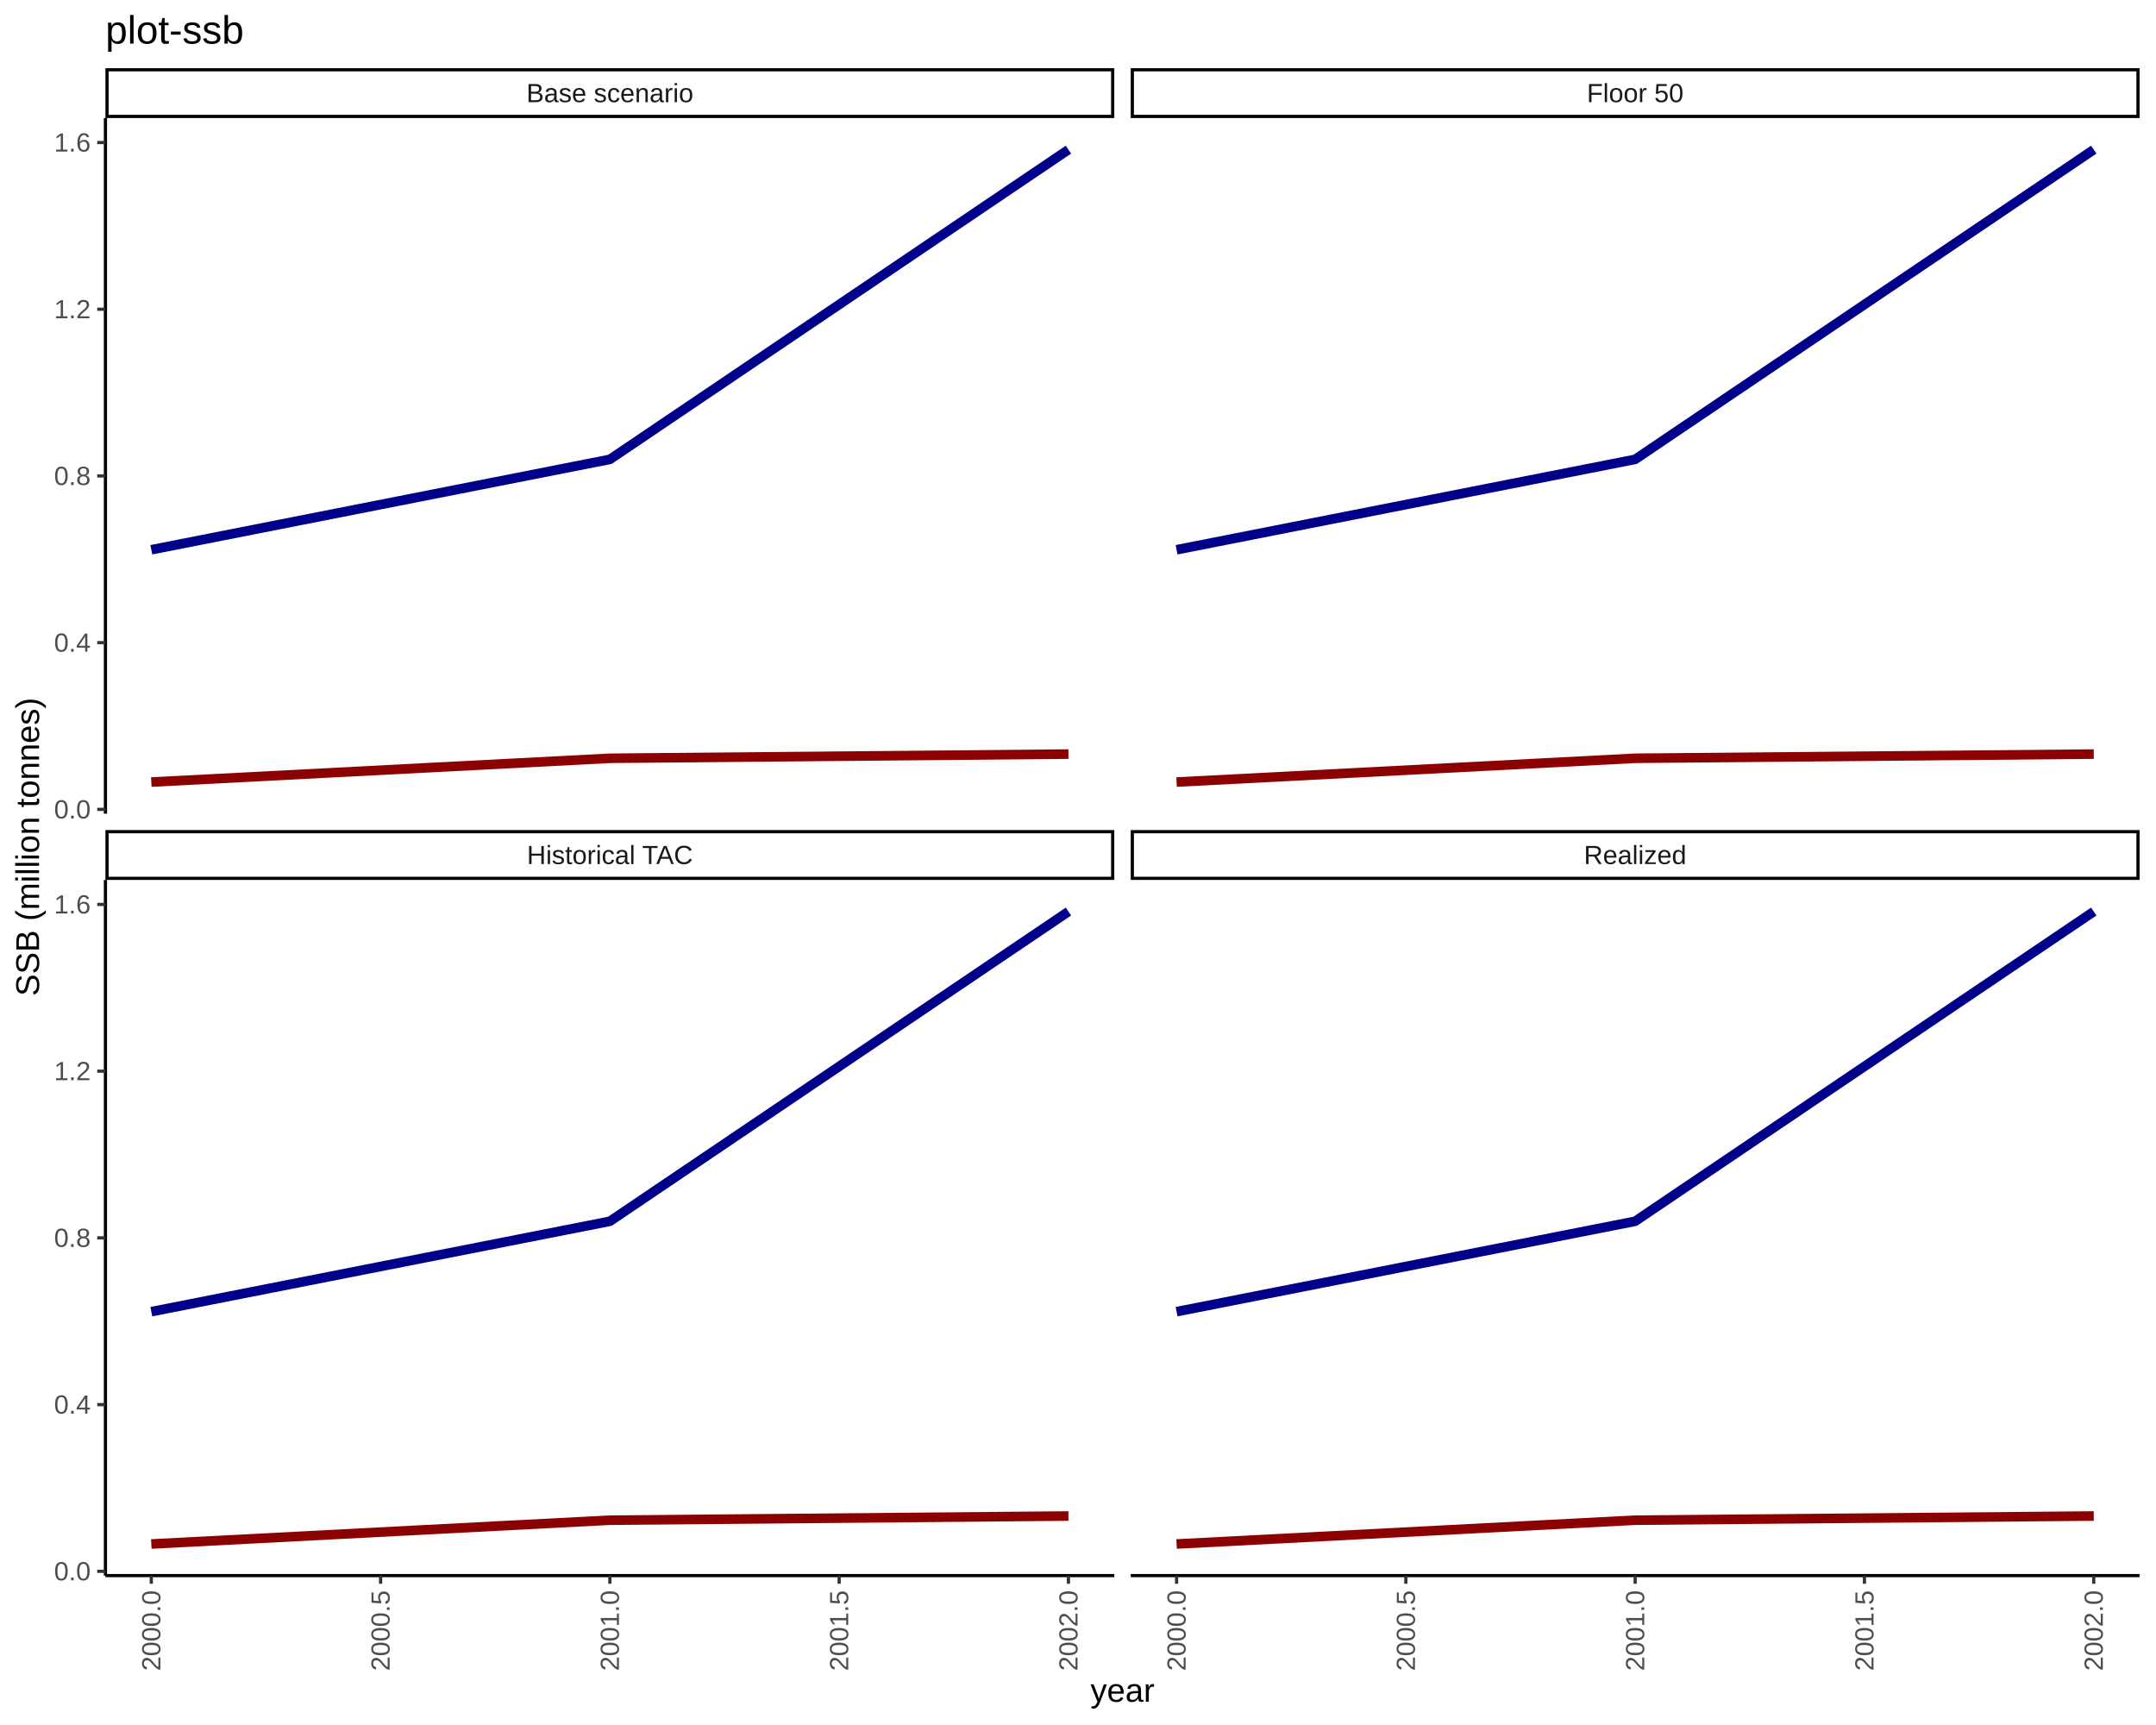
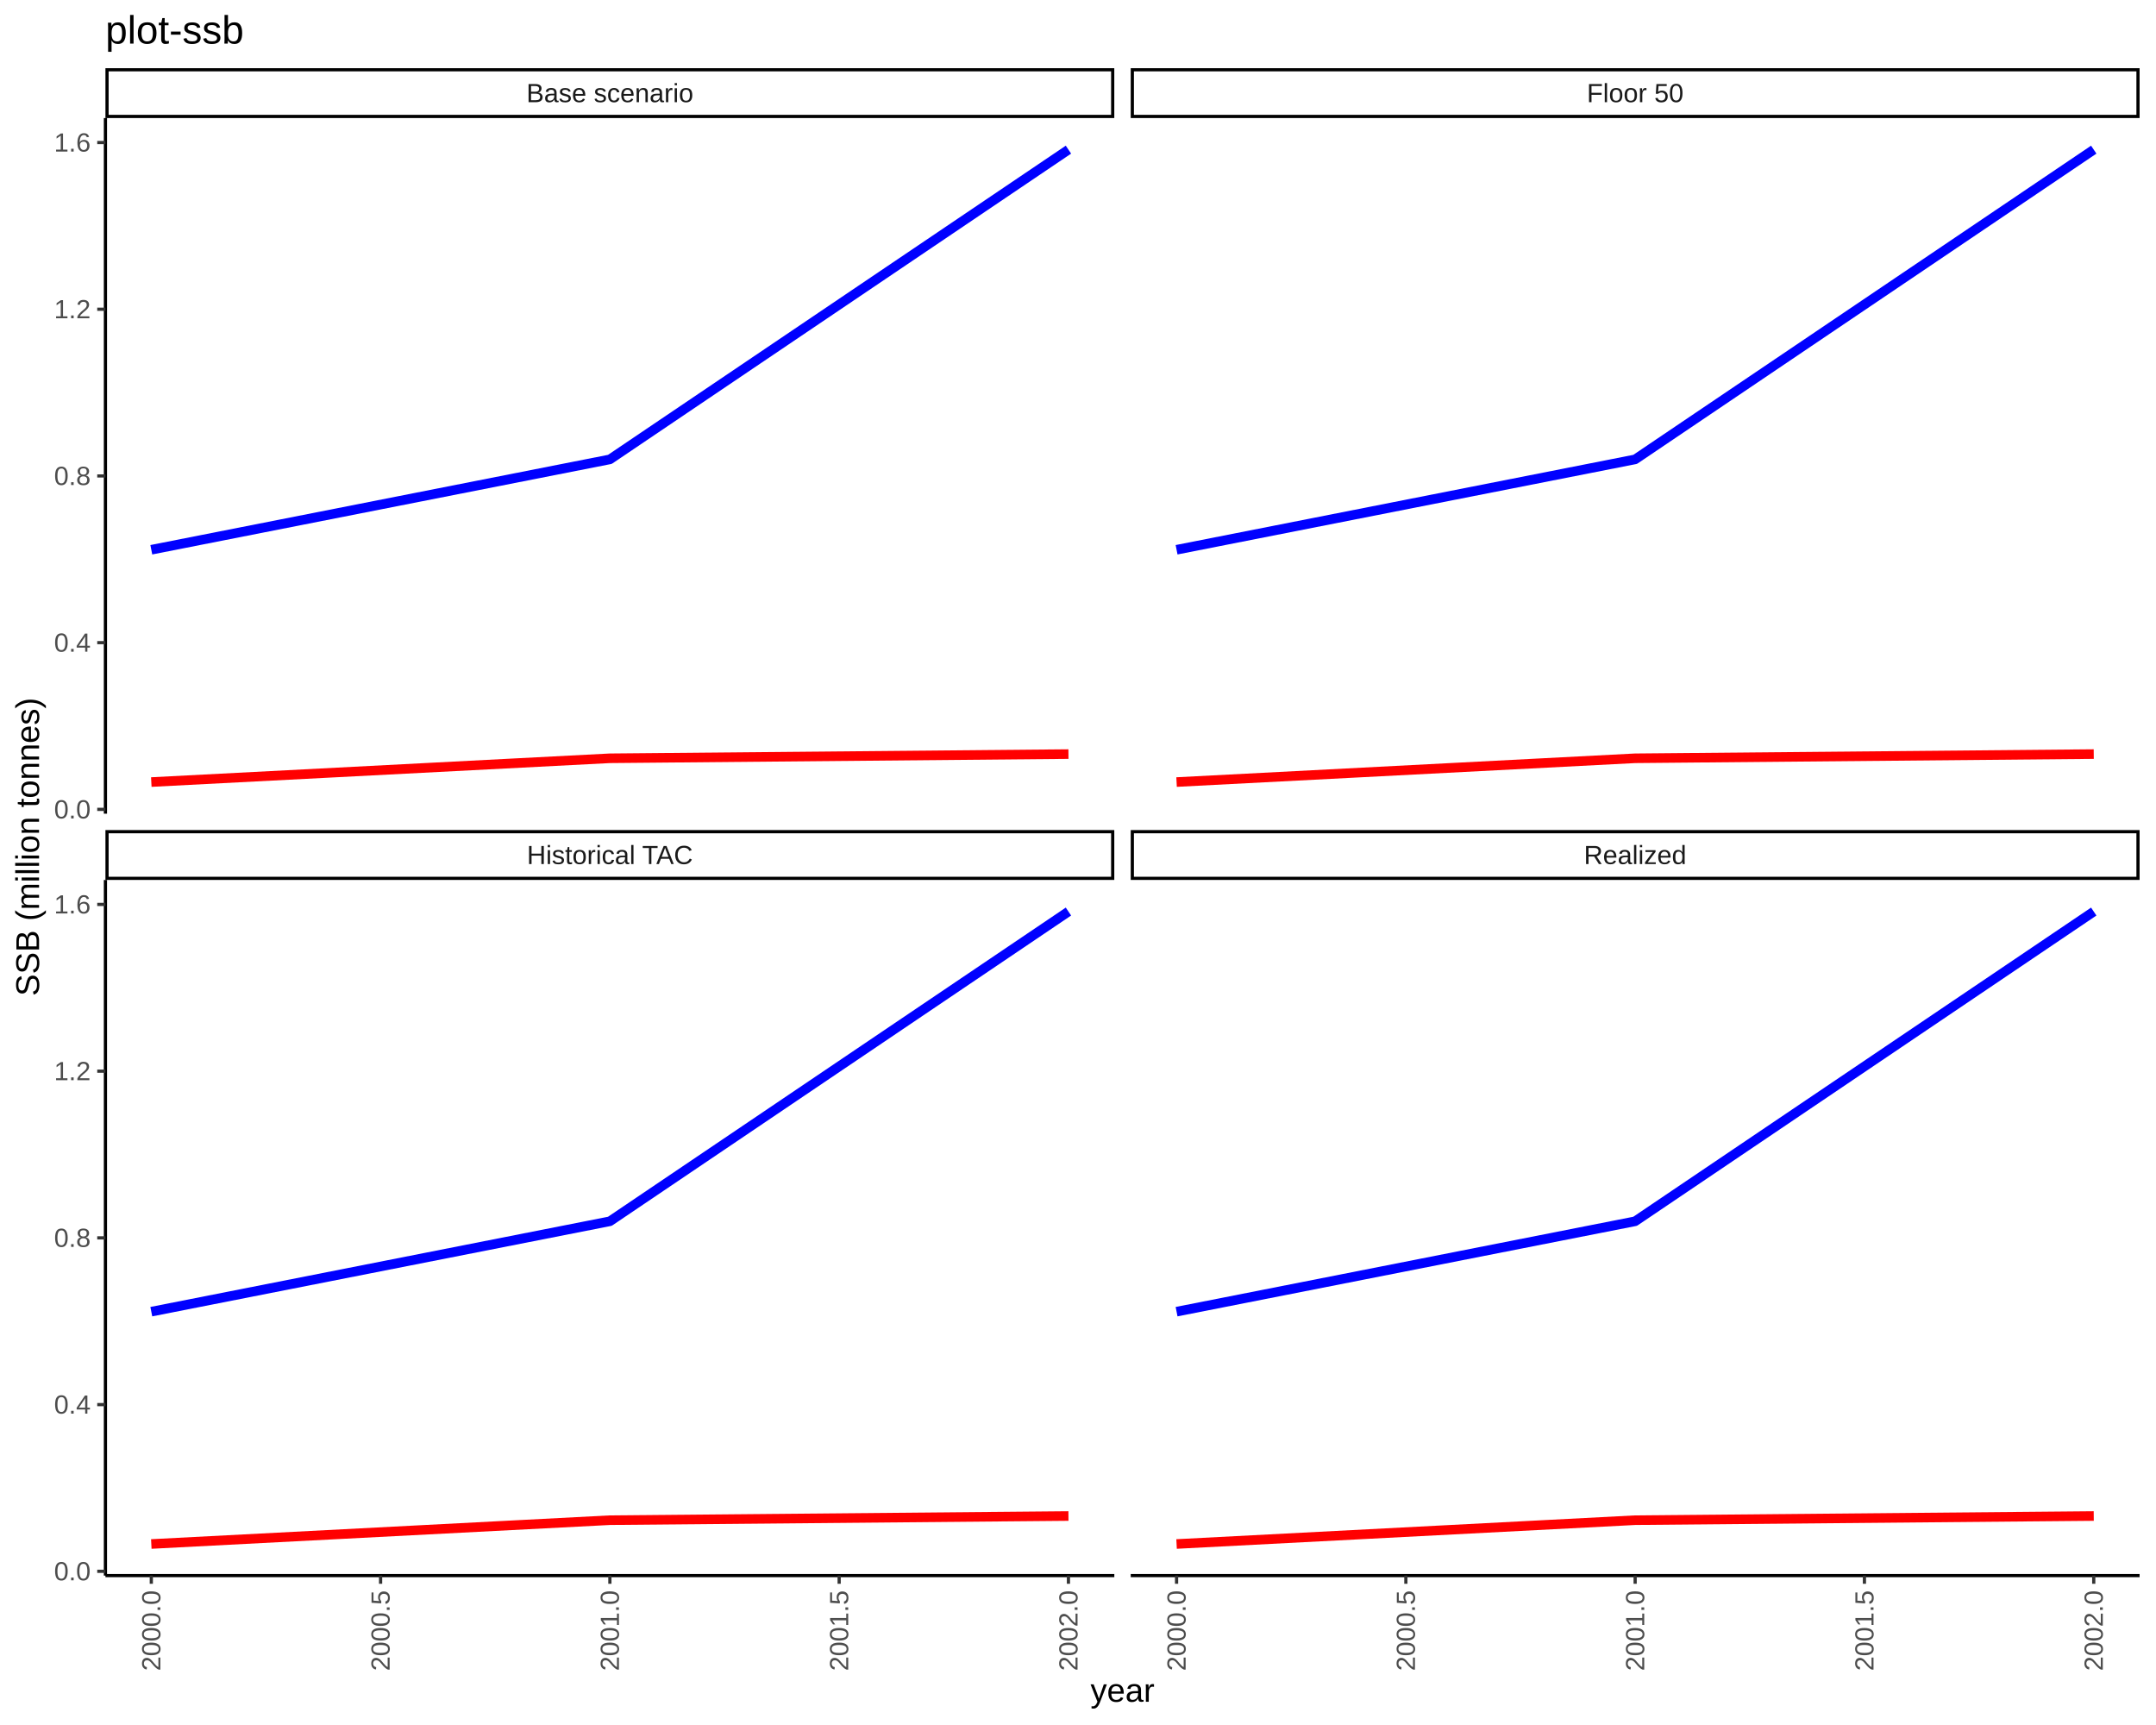
<svg xmlns="http://www.w3.org/2000/svg" viewBox="0 0 720.00 576.00">
  <defs>
    <style type="text/css">
    line, polyline, polygon, path, rect, circle {
      fill: none;
      stroke: #000000;
      stroke-linecap: round;
      stroke-linejoin: round;
      stroke-miterlimit: 10.00;
    }
  </style>
  </defs>
  <rect width="100%" height="100%" style="stroke: none; fill: #FFFFFF;" />
  <rect x="0.00" y="0.00" width="720.00" height="576.00" style="stroke-width: 1.07; stroke: #FFFFFF; fill: #FFFFFF;" />
  <defs>
    <clipPath id="cpMzUuMjF8MzcyLjEzfDI3MS43MHwzOS40MQ==">
      <rect x="35.21" y="39.41" width="336.91" height="232.29" />
    </clipPath>
  </defs>
  <rect x="35.21" y="39.41" width="336.91" height="232.29" style="stroke-width: 1.07; stroke: none; fill: #FFFFFF;" clip-path="url(#cpMzUuMjF8MzcyLjEzfDI3MS43MHwzOS40MQ==)" />
-   <polyline points="50.53,261.14 203.67,253.20 356.81,251.80 " style="stroke-width: 3.20; stroke: #8B0000; stroke-linecap: butt;" clip-path="url(#cpMzUuMjF8MzcyLjEzfDI3MS43MHwzOS40MQ==)" />
+   <polyline points="50.53,261.14 203.67,253.20 356.81,251.80 " style="stroke-width: 3.20; stroke: #FF0000; stroke-linecap: butt;" clip-path="url(#cpMzUuMjF8MzcyLjEzfDI3MS43MHwzOS40MQ==)" />
  <polygon points="50.53,261.14 203.67,253.20 356.81,251.80 356.81,251.80 203.67,253.20 50.53,261.14 " style="stroke-width: 0.00; stroke: none; fill: #FF0000; fill-opacity: 0.20;" clip-path="url(#cpMzUuMjF8MzcyLjEzfDI3MS43MHwzOS40MQ==)" />
-   <polyline points="50.53,183.57 203.67,153.39 356.81,49.97 " style="stroke-width: 3.20; stroke: #00008B; stroke-linecap: butt;" clip-path="url(#cpMzUuMjF8MzcyLjEzfDI3MS43MHwzOS40MQ==)" />
+   <polyline points="50.53,183.57 203.67,153.39 356.81,49.97 " style="stroke-width: 3.20; stroke: #0000FF; stroke-linecap: butt;" clip-path="url(#cpMzUuMjF8MzcyLjEzfDI3MS43MHwzOS40MQ==)" />
  <polygon points="50.53,183.57 203.67,153.39 356.81,49.97 356.81,49.97 203.67,153.39 50.53,183.57 " style="stroke-width: 0.00; stroke: none; fill: #0000FF; fill-opacity: 0.20;" clip-path="url(#cpMzUuMjF8MzcyLjEzfDI3MS43MHwzOS40MQ==)" />
  <defs>
    <clipPath id="cpMC4wMHw3MjAuMDB8NTc2LjAwfDAuMDA=">
      <rect x="0.00" y="0.00" width="720.00" height="576.00" />
    </clipPath>
  </defs>
  <defs>
    <clipPath id="cpMzUuMjF8MzcyLjEzfDUyNi4xMXwyOTMuODM=">
      <rect x="35.21" y="293.83" width="336.91" height="232.29" />
    </clipPath>
  </defs>
  <rect x="35.21" y="293.83" width="336.91" height="232.29" style="stroke-width: 1.07; stroke: none; fill: #FFFFFF;" clip-path="url(#cpMzUuMjF8MzcyLjEzfDUyNi4xMXwyOTMuODM=)" />
-   <polyline points="50.53,515.56 203.67,507.61 356.81,506.22 " style="stroke-width: 3.20; stroke: #8B0000; stroke-linecap: butt;" clip-path="url(#cpMzUuMjF8MzcyLjEzfDUyNi4xMXwyOTMuODM=)" />
+   <polyline points="50.53,515.56 203.67,507.61 356.81,506.22 " style="stroke-width: 3.20; stroke: #FF0000; stroke-linecap: butt;" clip-path="url(#cpMzUuMjF8MzcyLjEzfDUyNi4xMXwyOTMuODM=)" />
  <polygon points="50.53,515.56 203.67,507.61 356.81,506.22 356.81,506.22 203.67,507.61 50.53,515.56 " style="stroke-width: 0.00; stroke: none; fill: #FF0000; fill-opacity: 0.20;" clip-path="url(#cpMzUuMjF8MzcyLjEzfDUyNi4xMXwyOTMuODM=)" />
-   <polyline points="50.53,437.98 203.67,407.80 356.81,304.38 " style="stroke-width: 3.20; stroke: #00008B; stroke-linecap: butt;" clip-path="url(#cpMzUuMjF8MzcyLjEzfDUyNi4xMXwyOTMuODM=)" />
+   <polyline points="50.53,437.98 203.67,407.80 356.81,304.38 " style="stroke-width: 3.20; stroke: #0000FF; stroke-linecap: butt;" clip-path="url(#cpMzUuMjF8MzcyLjEzfDUyNi4xMXwyOTMuODM=)" />
  <polygon points="50.53,437.98 203.67,407.80 356.81,304.38 356.81,304.38 203.67,407.80 50.53,437.98 " style="stroke-width: 0.00; stroke: none; fill: #0000FF; fill-opacity: 0.20;" clip-path="url(#cpMzUuMjF8MzcyLjEzfDUyNi4xMXwyOTMuODM=)" />
  <defs>
    <clipPath id="cpMC4wMHw3MjAuMDB8NTc2LjAwfDAuMDA=">
      <rect x="0.00" y="0.00" width="720.00" height="576.00" />
    </clipPath>
  </defs>
  <defs>
    <clipPath id="cpMzc3LjYxfDcxNC41MnwyNzEuNzB8MzkuNDE=">
      <rect x="377.61" y="39.41" width="336.91" height="232.29" />
    </clipPath>
  </defs>
  <rect x="377.61" y="39.41" width="336.91" height="232.29" style="stroke-width: 1.07; stroke: none; fill: #FFFFFF;" clip-path="url(#cpMzc3LjYxfDcxNC41MnwyNzEuNzB8MzkuNDE=)" />
-   <polyline points="392.92,261.14 546.06,253.20 699.21,251.80 " style="stroke-width: 3.20; stroke: #8B0000; stroke-linecap: butt;" clip-path="url(#cpMzc3LjYxfDcxNC41MnwyNzEuNzB8MzkuNDE=)" />
+   <polyline points="392.92,261.14 546.06,253.20 699.21,251.80 " style="stroke-width: 3.20; stroke: #FF0000; stroke-linecap: butt;" clip-path="url(#cpMzc3LjYxfDcxNC41MnwyNzEuNzB8MzkuNDE=)" />
  <polygon points="392.92,261.14 546.06,253.20 699.21,251.80 699.21,251.80 546.06,253.20 392.92,261.14 " style="stroke-width: 0.00; stroke: none; fill: #FF0000; fill-opacity: 0.20;" clip-path="url(#cpMzc3LjYxfDcxNC41MnwyNzEuNzB8MzkuNDE=)" />
-   <polyline points="392.92,183.57 546.06,153.39 699.21,49.97 " style="stroke-width: 3.20; stroke: #00008B; stroke-linecap: butt;" clip-path="url(#cpMzc3LjYxfDcxNC41MnwyNzEuNzB8MzkuNDE=)" />
+   <polyline points="392.92,183.57 546.06,153.39 699.21,49.97 " style="stroke-width: 3.20; stroke: #0000FF; stroke-linecap: butt;" clip-path="url(#cpMzc3LjYxfDcxNC41MnwyNzEuNzB8MzkuNDE=)" />
  <polygon points="392.92,183.57 546.06,153.39 699.21,49.97 699.21,49.97 546.06,153.39 392.92,183.57 " style="stroke-width: 0.00; stroke: none; fill: #0000FF; fill-opacity: 0.20;" clip-path="url(#cpMzc3LjYxfDcxNC41MnwyNzEuNzB8MzkuNDE=)" />
  <defs>
    <clipPath id="cpMC4wMHw3MjAuMDB8NTc2LjAwfDAuMDA=">
      <rect x="0.00" y="0.00" width="720.00" height="576.00" />
    </clipPath>
  </defs>
  <defs>
    <clipPath id="cpMzc3LjYxfDcxNC41Mnw1MjYuMTF8MjkzLjgz">
      <rect x="377.61" y="293.83" width="336.91" height="232.29" />
    </clipPath>
  </defs>
  <rect x="377.61" y="293.83" width="336.91" height="232.29" style="stroke-width: 1.07; stroke: none; fill: #FFFFFF;" clip-path="url(#cpMzc3LjYxfDcxNC41Mnw1MjYuMTF8MjkzLjgz)" />
-   <polyline points="392.92,515.56 546.06,507.61 699.21,506.22 " style="stroke-width: 3.20; stroke: #8B0000; stroke-linecap: butt;" clip-path="url(#cpMzc3LjYxfDcxNC41Mnw1MjYuMTF8MjkzLjgz)" />
+   <polyline points="392.92,515.56 546.06,507.61 699.21,506.22 " style="stroke-width: 3.20; stroke: #FF0000; stroke-linecap: butt;" clip-path="url(#cpMzc3LjYxfDcxNC41Mnw1MjYuMTF8MjkzLjgz)" />
  <polygon points="392.92,515.56 546.06,507.61 699.21,506.22 699.21,506.22 546.06,507.61 392.92,515.56 " style="stroke-width: 0.00; stroke: none; fill: #FF0000; fill-opacity: 0.20;" clip-path="url(#cpMzc3LjYxfDcxNC41Mnw1MjYuMTF8MjkzLjgz)" />
-   <polyline points="392.92,437.98 546.06,407.80 699.21,304.38 " style="stroke-width: 3.20; stroke: #00008B; stroke-linecap: butt;" clip-path="url(#cpMzc3LjYxfDcxNC41Mnw1MjYuMTF8MjkzLjgz)" />
+   <polyline points="392.92,437.98 546.06,407.80 699.21,304.38 " style="stroke-width: 3.20; stroke: #0000FF; stroke-linecap: butt;" clip-path="url(#cpMzc3LjYxfDcxNC41Mnw1MjYuMTF8MjkzLjgz)" />
  <polygon points="392.92,437.98 546.06,407.80 699.21,304.38 699.21,304.38 546.06,407.80 392.92,437.98 " style="stroke-width: 0.00; stroke: none; fill: #0000FF; fill-opacity: 0.20;" clip-path="url(#cpMzc3LjYxfDcxNC41Mnw1MjYuMTF8MjkzLjgz)" />
  <defs>
    <clipPath id="cpMC4wMHw3MjAuMDB8NTc2LjAwfDAuMDA=">
      <rect x="0.00" y="0.00" width="720.00" height="576.00" />
    </clipPath>
  </defs>
  <defs>
    <clipPath id="cpMzUuMjF8MzcyLjEzfDI5My44M3wyNzcuMTg=">
      <rect x="35.21" y="277.18" width="336.91" height="16.64" />
    </clipPath>
  </defs>
  <rect x="35.21" y="277.18" width="336.91" height="16.64" style="stroke-width: 2.13; fill: #FFFFFF;" clip-path="url(#cpMzUuMjF8MzcyLjEzfDI5My44M3wyNzcuMTg=)" />
  <g clip-path="url(#cpMzUuMjF8MzcyLjEzfDI5My44M3wyNzcuMTg=)">
    <text x="175.97" y="288.53" style="font-size: 8.80px; fill: #1A1A1A; font-family: Liberation Sans;" textLength="55.41px" lengthAdjust="spacingAndGlyphs">Historical TAC</text>
  </g>
  <defs>
    <clipPath id="cpMC4wMHw3MjAuMDB8NTc2LjAwfDAuMDA=">
      <rect x="0.00" y="0.00" width="720.00" height="576.00" />
    </clipPath>
  </defs>
  <defs>
    <clipPath id="cpMzc3LjYxfDcxNC41MnwyOTMuODN8Mjc3LjE4">
      <rect x="377.61" y="277.18" width="336.91" height="16.64" />
    </clipPath>
  </defs>
  <rect x="377.61" y="277.18" width="336.91" height="16.64" style="stroke-width: 2.13; fill: #FFFFFF;" clip-path="url(#cpMzc3LjYxfDcxNC41MnwyOTMuODN8Mjc3LjE4)" />
  <g clip-path="url(#cpMzc3LjYxfDcxNC41MnwyOTMuODN8Mjc3LjE4)">
    <text x="528.95" y="288.53" style="font-size: 8.80px; fill: #1A1A1A; font-family: Liberation Sans;" textLength="34.23px" lengthAdjust="spacingAndGlyphs">Realized</text>
  </g>
  <defs>
    <clipPath id="cpMC4wMHw3MjAuMDB8NTc2LjAwfDAuMDA=">
      <rect x="0.00" y="0.00" width="720.00" height="576.00" />
    </clipPath>
  </defs>
  <defs>
    <clipPath id="cpMzUuMjF8MzcyLjEzfDM5LjQxfDIyLjc3">
      <rect x="35.21" y="22.77" width="336.91" height="16.64" />
    </clipPath>
  </defs>
  <rect x="35.21" y="22.77" width="336.91" height="16.64" style="stroke-width: 2.13; fill: #FFFFFF;" clip-path="url(#cpMzUuMjF8MzcyLjEzfDM5LjQxfDIyLjc3)" />
  <g clip-path="url(#cpMzUuMjF8MzcyLjEzfDM5LjQxfDIyLjc3)">
    <text x="175.80" y="34.12" style="font-size: 8.80px; fill: #1A1A1A; font-family: Liberation Sans;" textLength="55.75px" lengthAdjust="spacingAndGlyphs">Base scenario</text>
  </g>
  <defs>
    <clipPath id="cpMC4wMHw3MjAuMDB8NTc2LjAwfDAuMDA=">
      <rect x="0.00" y="0.00" width="720.00" height="576.00" />
    </clipPath>
  </defs>
  <defs>
    <clipPath id="cpMzc3LjYxfDcxNC41MnwzOS40MXwyMi43Nw==">
      <rect x="377.61" y="22.77" width="336.91" height="16.64" />
    </clipPath>
  </defs>
  <rect x="377.61" y="22.77" width="336.91" height="16.64" style="stroke-width: 2.13; fill: #FFFFFF;" clip-path="url(#cpMzc3LjYxfDcxNC41MnwzOS40MXwyMi43Nw==)" />
  <g clip-path="url(#cpMzc3LjYxfDcxNC41MnwzOS40MXwyMi43Nw==)">
    <text x="529.94" y="34.12" style="font-size: 8.80px; fill: #1A1A1A; font-family: Liberation Sans;" textLength="32.25px" lengthAdjust="spacingAndGlyphs">Floor 50</text>
  </g>
  <defs>
    <clipPath id="cpMC4wMHw3MjAuMDB8NTc2LjAwfDAuMDA=">
      <rect x="0.00" y="0.00" width="720.00" height="576.00" />
    </clipPath>
  </defs>
  <polyline points="35.21,526.11 372.13,526.11 " style="stroke-width: 1.07; stroke-linecap: butt;" clip-path="url(#cpMC4wMHw3MjAuMDB8NTc2LjAwfDAuMDA=)" />
  <polyline points="50.53,528.85 50.53,526.11 " style="stroke-width: 1.07; stroke: #333333; stroke-linecap: butt;" clip-path="url(#cpMC4wMHw3MjAuMDB8NTc2LjAwfDAuMDA=)" />
  <polyline points="127.10,528.85 127.10,526.11 " style="stroke-width: 1.07; stroke: #333333; stroke-linecap: butt;" clip-path="url(#cpMC4wMHw3MjAuMDB8NTc2LjAwfDAuMDA=)" />
  <polyline points="203.67,528.85 203.67,526.11 " style="stroke-width: 1.07; stroke: #333333; stroke-linecap: butt;" clip-path="url(#cpMC4wMHw3MjAuMDB8NTc2LjAwfDAuMDA=)" />
  <polyline points="280.24,528.85 280.24,526.11 " style="stroke-width: 1.07; stroke: #333333; stroke-linecap: butt;" clip-path="url(#cpMC4wMHw3MjAuMDB8NTc2LjAwfDAuMDA=)" />
  <polyline points="356.81,528.85 356.81,526.11 " style="stroke-width: 1.07; stroke: #333333; stroke-linecap: butt;" clip-path="url(#cpMC4wMHw3MjAuMDB8NTc2LjAwfDAuMDA=)" />
  <g clip-path="url(#cpMC4wMHw3MjAuMDB8NTc2LjAwfDAuMDA=)">
    <text transform="translate(53.55,557.94) rotate(-90)" style="font-size: 8.80px; fill: #4D4D4D; font-family: Liberation Sans;" textLength="26.89px" lengthAdjust="spacingAndGlyphs">2000.0</text>
  </g>
  <g clip-path="url(#cpMC4wMHw3MjAuMDB8NTc2LjAwfDAuMDA=)">
    <text transform="translate(130.12,557.94) rotate(-90)" style="font-size: 8.80px; fill: #4D4D4D; font-family: Liberation Sans;" textLength="26.89px" lengthAdjust="spacingAndGlyphs">2000.5</text>
  </g>
  <g clip-path="url(#cpMC4wMHw3MjAuMDB8NTc2LjAwfDAuMDA=)">
    <text transform="translate(206.69,557.94) rotate(-90)" style="font-size: 8.80px; fill: #4D4D4D; font-family: Liberation Sans;" textLength="26.89px" lengthAdjust="spacingAndGlyphs">2001.0</text>
  </g>
  <g clip-path="url(#cpMC4wMHw3MjAuMDB8NTc2LjAwfDAuMDA=)">
    <text transform="translate(283.26,557.94) rotate(-90)" style="font-size: 8.80px; fill: #4D4D4D; font-family: Liberation Sans;" textLength="26.89px" lengthAdjust="spacingAndGlyphs">2001.5</text>
  </g>
  <g clip-path="url(#cpMC4wMHw3MjAuMDB8NTc2LjAwfDAuMDA=)">
    <text transform="translate(359.84,557.94) rotate(-90)" style="font-size: 8.80px; fill: #4D4D4D; font-family: Liberation Sans;" textLength="26.89px" lengthAdjust="spacingAndGlyphs">2002.0</text>
  </g>
  <polyline points="377.61,526.11 714.52,526.11 " style="stroke-width: 1.07; stroke-linecap: butt;" clip-path="url(#cpMC4wMHw3MjAuMDB8NTc2LjAwfDAuMDA=)" />
  <polyline points="392.92,528.85 392.92,526.11 " style="stroke-width: 1.07; stroke: #333333; stroke-linecap: butt;" clip-path="url(#cpMC4wMHw3MjAuMDB8NTc2LjAwfDAuMDA=)" />
  <polyline points="469.49,528.85 469.49,526.11 " style="stroke-width: 1.07; stroke: #333333; stroke-linecap: butt;" clip-path="url(#cpMC4wMHw3MjAuMDB8NTc2LjAwfDAuMDA=)" />
  <polyline points="546.06,528.85 546.06,526.11 " style="stroke-width: 1.07; stroke: #333333; stroke-linecap: butt;" clip-path="url(#cpMC4wMHw3MjAuMDB8NTc2LjAwfDAuMDA=)" />
  <polyline points="622.63,528.85 622.63,526.11 " style="stroke-width: 1.07; stroke: #333333; stroke-linecap: butt;" clip-path="url(#cpMC4wMHw3MjAuMDB8NTc2LjAwfDAuMDA=)" />
  <polyline points="699.21,528.85 699.21,526.11 " style="stroke-width: 1.07; stroke: #333333; stroke-linecap: butt;" clip-path="url(#cpMC4wMHw3MjAuMDB8NTc2LjAwfDAuMDA=)" />
  <g clip-path="url(#cpMC4wMHw3MjAuMDB8NTc2LjAwfDAuMDA=)">
    <text transform="translate(395.94,557.94) rotate(-90)" style="font-size: 8.80px; fill: #4D4D4D; font-family: Liberation Sans;" textLength="26.89px" lengthAdjust="spacingAndGlyphs">2000.0</text>
  </g>
  <g clip-path="url(#cpMC4wMHw3MjAuMDB8NTc2LjAwfDAuMDA=)">
    <text transform="translate(472.52,557.94) rotate(-90)" style="font-size: 8.80px; fill: #4D4D4D; font-family: Liberation Sans;" textLength="26.89px" lengthAdjust="spacingAndGlyphs">2000.5</text>
  </g>
  <g clip-path="url(#cpMC4wMHw3MjAuMDB8NTc2LjAwfDAuMDA=)">
    <text transform="translate(549.09,557.94) rotate(-90)" style="font-size: 8.80px; fill: #4D4D4D; font-family: Liberation Sans;" textLength="26.89px" lengthAdjust="spacingAndGlyphs">2001.0</text>
  </g>
  <g clip-path="url(#cpMC4wMHw3MjAuMDB8NTc2LjAwfDAuMDA=)">
    <text transform="translate(625.66,557.94) rotate(-90)" style="font-size: 8.80px; fill: #4D4D4D; font-family: Liberation Sans;" textLength="26.89px" lengthAdjust="spacingAndGlyphs">2001.5</text>
  </g>
  <g clip-path="url(#cpMC4wMHw3MjAuMDB8NTc2LjAwfDAuMDA=)">
    <text transform="translate(702.23,557.94) rotate(-90)" style="font-size: 8.80px; fill: #4D4D4D; font-family: Liberation Sans;" textLength="26.89px" lengthAdjust="spacingAndGlyphs">2002.0</text>
  </g>
  <polyline points="35.21,271.70 35.21,39.41 " style="stroke-width: 1.07; stroke-linecap: butt;" clip-path="url(#cpMC4wMHw3MjAuMDB8NTc2LjAwfDAuMDA=)" />
  <g clip-path="url(#cpMC4wMHw3MjAuMDB8NTc2LjAwfDAuMDA=)">
    <text x="18.06" y="273.29" style="font-size: 8.80px; fill: #4D4D4D; font-family: Liberation Sans;" textLength="12.22px" lengthAdjust="spacingAndGlyphs">0.0</text>
  </g>
  <g clip-path="url(#cpMC4wMHw3MjAuMDB8NTc2LjAwfDAuMDA=)">
    <text x="18.06" y="217.62" style="font-size: 8.80px; fill: #4D4D4D; font-family: Liberation Sans;" textLength="12.22px" lengthAdjust="spacingAndGlyphs">0.4</text>
  </g>
  <g clip-path="url(#cpMC4wMHw3MjAuMDB8NTc2LjAwfDAuMDA=)">
    <text x="18.06" y="161.95" style="font-size: 8.80px; fill: #4D4D4D; font-family: Liberation Sans;" textLength="12.22px" lengthAdjust="spacingAndGlyphs">0.8</text>
  </g>
  <g clip-path="url(#cpMC4wMHw3MjAuMDB8NTc2LjAwfDAuMDA=)">
    <text x="18.06" y="106.28" style="font-size: 8.80px; fill: #4D4D4D; font-family: Liberation Sans;" textLength="12.22px" lengthAdjust="spacingAndGlyphs">1.2</text>
  </g>
  <g clip-path="url(#cpMC4wMHw3MjAuMDB8NTc2LjAwfDAuMDA=)">
    <text x="18.06" y="50.61" style="font-size: 8.80px; fill: #4D4D4D; font-family: Liberation Sans;" textLength="12.22px" lengthAdjust="spacingAndGlyphs">1.6</text>
  </g>
  <polyline points="32.47,270.26 35.21,270.26 " style="stroke-width: 1.07; stroke: #333333; stroke-linecap: butt;" clip-path="url(#cpMC4wMHw3MjAuMDB8NTc2LjAwfDAuMDA=)" />
  <polyline points="32.47,214.59 35.21,214.59 " style="stroke-width: 1.07; stroke: #333333; stroke-linecap: butt;" clip-path="url(#cpMC4wMHw3MjAuMDB8NTc2LjAwfDAuMDA=)" />
  <polyline points="32.47,158.93 35.21,158.93 " style="stroke-width: 1.07; stroke: #333333; stroke-linecap: butt;" clip-path="url(#cpMC4wMHw3MjAuMDB8NTc2LjAwfDAuMDA=)" />
  <polyline points="32.47,103.26 35.21,103.26 " style="stroke-width: 1.07; stroke: #333333; stroke-linecap: butt;" clip-path="url(#cpMC4wMHw3MjAuMDB8NTc2LjAwfDAuMDA=)" />
  <polyline points="32.47,47.59 35.21,47.59 " style="stroke-width: 1.07; stroke: #333333; stroke-linecap: butt;" clip-path="url(#cpMC4wMHw3MjAuMDB8NTc2LjAwfDAuMDA=)" />
  <polyline points="35.21,526.11 35.21,293.83 " style="stroke-width: 1.07; stroke-linecap: butt;" clip-path="url(#cpMC4wMHw3MjAuMDB8NTc2LjAwfDAuMDA=)" />
  <g clip-path="url(#cpMC4wMHw3MjAuMDB8NTc2LjAwfDAuMDA=)">
    <text x="18.06" y="527.70" style="font-size: 8.80px; fill: #4D4D4D; font-family: Liberation Sans;" textLength="12.22px" lengthAdjust="spacingAndGlyphs">0.0</text>
  </g>
  <g clip-path="url(#cpMC4wMHw3MjAuMDB8NTc2LjAwfDAuMDA=)">
    <text x="18.06" y="472.03" style="font-size: 8.80px; fill: #4D4D4D; font-family: Liberation Sans;" textLength="12.22px" lengthAdjust="spacingAndGlyphs">0.4</text>
  </g>
  <g clip-path="url(#cpMC4wMHw3MjAuMDB8NTc2LjAwfDAuMDA=)">
    <text x="18.06" y="416.36" style="font-size: 8.80px; fill: #4D4D4D; font-family: Liberation Sans;" textLength="12.22px" lengthAdjust="spacingAndGlyphs">0.8</text>
  </g>
  <g clip-path="url(#cpMC4wMHw3MjAuMDB8NTc2LjAwfDAuMDA=)">
    <text x="18.06" y="360.69" style="font-size: 8.80px; fill: #4D4D4D; font-family: Liberation Sans;" textLength="12.22px" lengthAdjust="spacingAndGlyphs">1.2</text>
  </g>
  <g clip-path="url(#cpMC4wMHw3MjAuMDB8NTc2LjAwfDAuMDA=)">
    <text x="18.06" y="305.02" style="font-size: 8.80px; fill: #4D4D4D; font-family: Liberation Sans;" textLength="12.22px" lengthAdjust="spacingAndGlyphs">1.6</text>
  </g>
  <polyline points="32.47,524.68 35.21,524.68 " style="stroke-width: 1.07; stroke: #333333; stroke-linecap: butt;" clip-path="url(#cpMC4wMHw3MjAuMDB8NTc2LjAwfDAuMDA=)" />
  <polyline points="32.47,469.01 35.21,469.01 " style="stroke-width: 1.07; stroke: #333333; stroke-linecap: butt;" clip-path="url(#cpMC4wMHw3MjAuMDB8NTc2LjAwfDAuMDA=)" />
  <polyline points="32.47,413.34 35.21,413.34 " style="stroke-width: 1.07; stroke: #333333; stroke-linecap: butt;" clip-path="url(#cpMC4wMHw3MjAuMDB8NTc2LjAwfDAuMDA=)" />
  <polyline points="32.47,357.67 35.21,357.67 " style="stroke-width: 1.07; stroke: #333333; stroke-linecap: butt;" clip-path="url(#cpMC4wMHw3MjAuMDB8NTc2LjAwfDAuMDA=)" />
  <polyline points="32.47,302.00 35.21,302.00 " style="stroke-width: 1.07; stroke: #333333; stroke-linecap: butt;" clip-path="url(#cpMC4wMHw3MjAuMDB8NTc2LjAwfDAuMDA=)" />
  <g clip-path="url(#cpMC4wMHw3MjAuMDB8NTc2LjAwfDAuMDA=)">
    <text x="364.16" y="568.24" style="font-size: 11.00px; font-family: Liberation Sans;" textLength="21.41px" lengthAdjust="spacingAndGlyphs">year</text>
  </g>
  <g clip-path="url(#cpMC4wMHw3MjAuMDB8NTc2LjAwfDAuMDA=)">
    <text transform="translate(13.04,332.61) rotate(-90)" style="font-size: 11.00px; font-family: Liberation Sans;" textLength="99.69px" lengthAdjust="spacingAndGlyphs">SSB (million tonnes)</text>
  </g>
  <g clip-path="url(#cpMC4wMHw3MjAuMDB8NTc2LjAwfDAuMDA=)">
    <text x="35.21" y="14.56" style="font-size: 13.20px; font-family: Liberation Sans;" textLength="46.16px" lengthAdjust="spacingAndGlyphs">plot-ssb</text>
  </g>
</svg>
